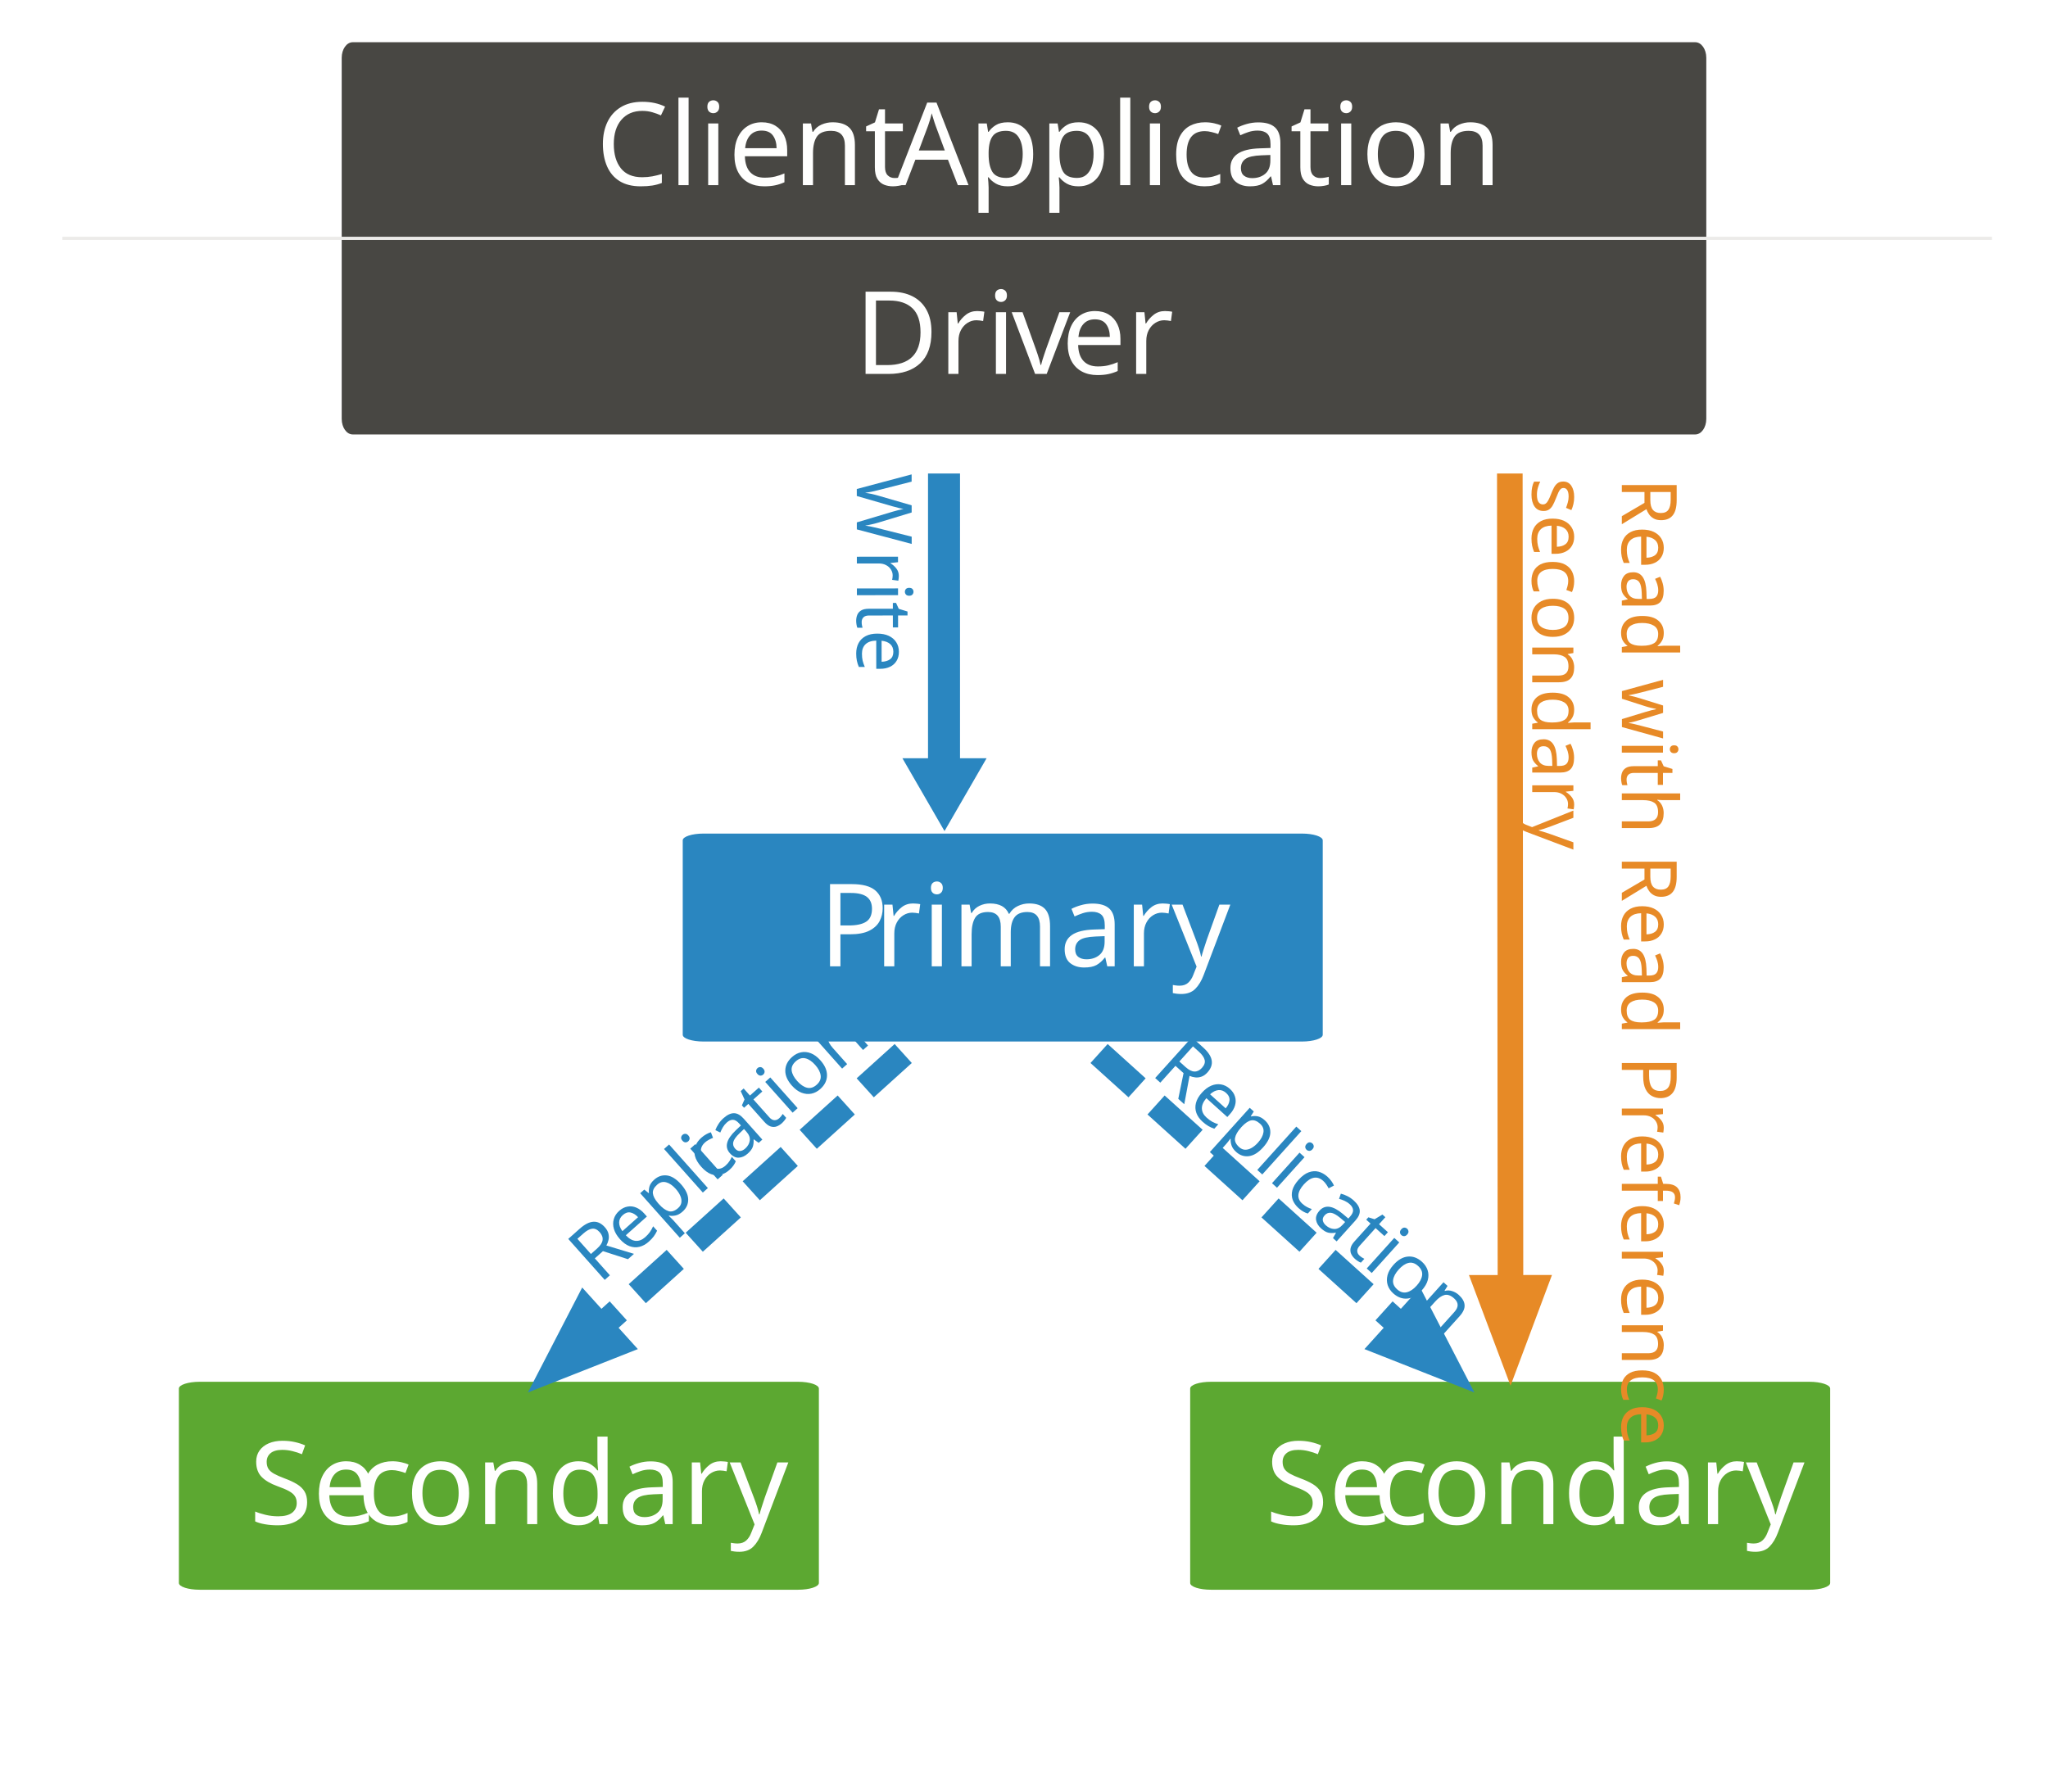
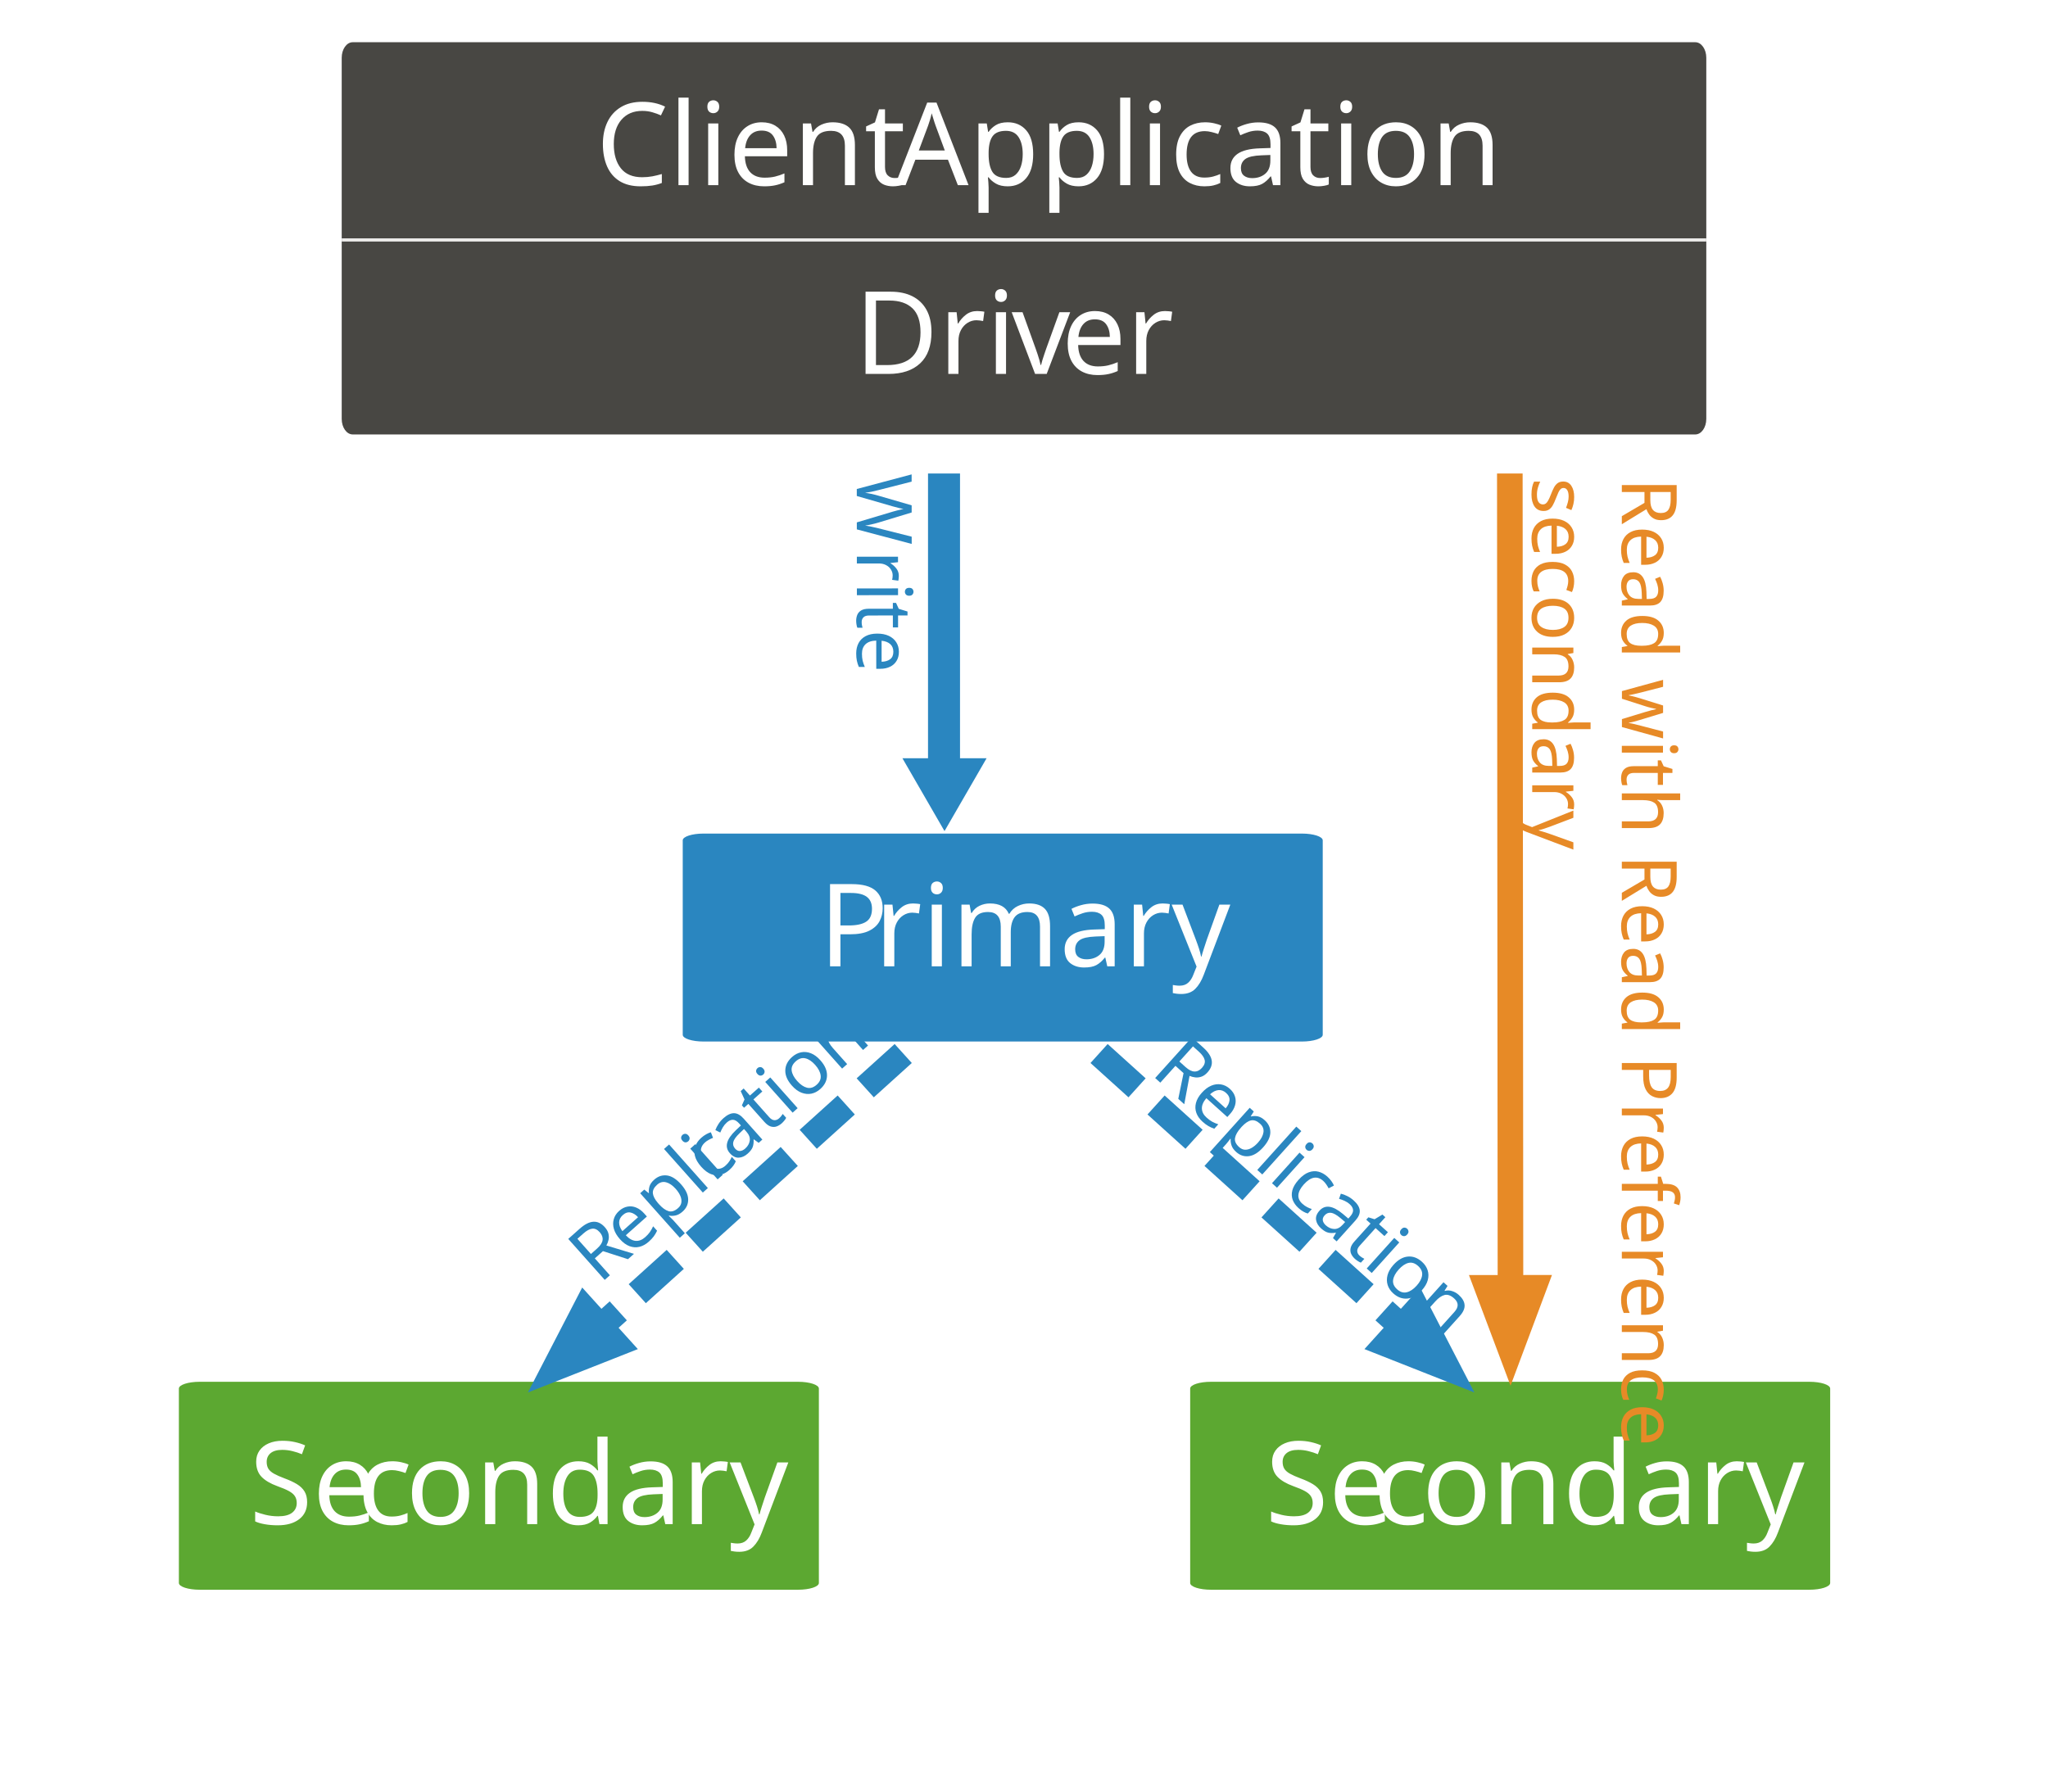
<svg xmlns="http://www.w3.org/2000/svg" version="1.1" x="0" y="0" width="640" height="560" viewBox="0, 0, 640, 560">
  <g id="Layer_1">
    <path d="M255.9,494.796 C255.9,495.961 252.995,496.906 249.404,496.906 L62.395,496.906 C58.81,496.906 55.9,495.961 55.9,494.796 L55.9,434.019 C55.9,432.852 58.81,431.906 62.395,431.906 L249.404,431.906 C252.995,431.906 255.9,432.852 255.9,434.019 L255.9,494.796" fill="#5CA831" />
-     <text transform="matrix(1, 0, 0, 1, 155.9, 464.406)">
-       <tspan x="-78" y="12" font-family="GillSans" font-size="36" kerning="-0.021" fill="#FFFFFE">Se</tspan>
-       <tspan x="-44.31" y="12" font-family="GillSans" font-size="36" kerning="-0.595" fill="#FFFFFE">c</tspan>
-       <tspan x="-29.137" y="12" font-family="GillSans" font-size="36" kerning="-0.021" fill="#FFFFFE">ondary</tspan>
-     </text>
+     <g>
+       <text transform="matrix(1, 0, 0, 1, 95.256, 464.906)">
+         <tspan x="-17.356" y="11.5" font-family="GillSans" font-size="36" kerning="-0.021" fill="#FFFFFE">Se</tspan>
+       </text>
+       <text transform="matrix(1, 0, 0, 1, 119.974, 464.906)">
+         <tspan x="-8.384" y="11.5" font-family="GillSans" font-size="36" kerning="-0.595" fill="#FFFFFE">c</tspan>
+       </text>
+       <text transform="matrix(1, 0, 0, 1, 178.547, 464.906)">
+         <tspan x="-51.784" y="11.5" font-family="GillSans" font-size="36" kerning="-0.021" fill="#FFFFFE">ondary</tspan>
+       </text>
+     </g>
    <path d="M571.931,494.796 C571.931,495.961 569.025,496.906 565.435,496.906 L378.427,496.906 C374.84,496.906 371.931,495.961 371.931,494.796 L371.931,434.019 C371.931,432.852 374.84,431.906 378.427,431.906 L565.435,431.906 C569.025,431.906 571.931,432.852 571.931,434.019 L571.931,494.796" fill="#5CA831" />
-     <text transform="matrix(1, 0, 0, 1, 471.931, 464.406)">
-       <tspan x="-76.545" y="12" font-family="GillSans" font-size="36" kerning="0" fill="#FFFFFE">Se</tspan>
-       <tspan x="-42.812" y="12" font-family="GillSans" font-size="36" kerning="-0.574" fill="#FFFFFE">c</tspan>
-       <tspan x="-27.619" y="12" font-family="GillSans" font-size="36" kerning="0" fill="#FFFFFE">ondary</tspan>
-     </text>
+     <g>
+       <text transform="matrix(1, 0, 0, 1, 412.752, 464.906)">
+         <tspan x="-17.366" y="11.5" font-family="GillSans" font-size="36" kerning="0" fill="#FFFFFE">Se</tspan>
+       </text>
+       <text transform="matrix(1, 0, 0, 1, 437.503, 464.906)">
+         <tspan x="-8.384" y="11.5" font-family="GillSans" font-size="36" kerning="-0.574" fill="#FFFFFE">c</tspan>
+       </text>
+       <text transform="matrix(1, 0, 0, 1, 495.613, 464.906)">
+         <tspan x="-51.301" y="11.5" font-family="GillSans" font-size="36" kerning="0" fill="#FFFFFE">ondary</tspan>
+       </text>
+     </g>
    <path d="M413.354,323.442 C413.354,324.607 410.448,325.552 406.858,325.552 L219.85,325.552 C216.263,325.552 213.354,324.607 213.354,323.442 L213.354,262.663 C213.354,261.497 216.263,260.552 219.85,260.552 L406.858,260.552 C410.448,260.552 413.354,261.497 413.354,262.663 L413.354,323.442" fill="#2A86C0" />
-     <text transform="matrix(1, 0, 0, 1, 313.354, 290.052)">
-       <tspan x="-57.453" y="12" font-family="GillSans" font-size="36" kerning="-1.015" fill="#FFFFFE">P</tspan>
-       <tspan x="-40.117" y="12" font-family="GillSans" font-size="36" kerning="0" fill="#FFFFFE">rimary</tspan>
-     </text>
+     <g>
+       <text transform="matrix(1, 0, 0, 1, 265.577, 290.552)">
+         <tspan x="-9.676" y="11.5" font-family="GillSans" font-size="36" kerning="-1.015" fill="#FFFFFE">P</tspan>
+       </text>
+       <text transform="matrix(1, 0, 0, 1, 321.383, 290.552)">
+         <tspan x="-48.146" y="11.5" font-family="GillSans" font-size="36" kerning="0" fill="#FFFFFE">rimary</tspan>
+       </text>
+     </g>
    <path d="M106.784,130.944 C106.784,133.624 108.324,135.796 110.224,135.796 L529.777,135.796 C531.676,135.796 533.216,133.624 533.216,130.944 L533.216,18.049 C533.216,15.369 531.676,13.197 529.777,13.197 L110.224,13.197 C108.324,13.197 106.784,15.369 106.784,18.049 L106.784,130.944" fill="#484743" />
-     <text transform="matrix(1, 0, 0, 1, 315.4, 45.88)">
-       <tspan x="-129.199" y="12" font-family="GillSans" font-size="36" fill="#FFFFFE">Client</tspan>
-       <tspan x="-40.693" y="12" font-family="GillSans" font-size="36" kerning="-1.4" fill="#FFFFFE"> </tspan>
-       <tspan x="-35.695" y="12" font-family="GillSans" font-size="36" fill="#FFFFFE">Application</tspan>
-     </text>
-     <path d="M19.5,74.5 L622.5,74.5" fill-opacity="0" stroke="#ECEBE9" stroke-width="1" />
-     <text transform="matrix(1, 0, 0, 1, 315.4, 104.88)">
-       <tspan x="-48.396" y="12" font-family="GillSans" font-size="36" kerning="0" fill="#FFFFFE">Dri</tspan>
-       <tspan x="0.752" y="12" font-family="GillSans" font-size="36" kerning="-0.245" fill="#FFFFFE">v</tspan>
-       <tspan x="16.275" y="12" font-family="GillSans" font-size="36" kerning="0" fill="#FFFFFE">er</tspan>
-     </text>
+     <g>
+       <text transform="matrix(1, 0, 0, 1, 230.954, 46.38)">
+         <tspan x="-44.753" y="11.5" font-family="GillSans" font-size="36" fill="#FFFFFE">Client</tspan>
+       </text>
+       <text transform="matrix(1, 0, 0, 1, 362.541, 46.38)">
+         <tspan x="-82.836" y="11.5" font-family="GillSans" font-size="36" fill="#FFFFFE">Application</tspan>
+       </text>
+     </g>
+     <path d="M106.784,75 L533.216,75" fill-opacity="0" stroke="#ECEBE9" stroke-width="1" />
+     <g>
+       <text transform="matrix(1, 0, 0, 1, 292.078, 105.38)">
+         <tspan x="-25.074" y="11.5" font-family="GillSans" font-size="36" kerning="0" fill="#FFFFFE">Dri</tspan>
+       </text>
+       <text transform="matrix(1, 0, 0, 1, 324.536, 105.38)">
+         <tspan x="-8.384" y="11.5" font-family="GillSans" font-size="36" kerning="-0.245" fill="#FFFFFE">v</tspan>
+       </text>
+       <text transform="matrix(1, 0, 0, 1, 347.925, 105.38)">
+         <tspan x="-16.25" y="11.5" font-family="GillSans" font-size="36" kerning="0" fill="#FFFFFE">er</tspan>
+       </text>
+     </g>
    <path d="M290.006,148 L290.006,237 L282.004,237 L295.159,259.773 L308.314,237 L300.006,237 L300.006,148 L290.006,148" fill="#2A86C0" />
-     <text transform="matrix(0.001, 1, -1, 0.001, 266.779, 185.401)">
-       <tspan x="-37.383" y="-1" font-family="GillSans" font-size="24" kerning="-1.05" fill="#2A86C0">W</tspan>
-       <tspan x="-13.425" y="-1" font-family="GillSans" font-size="24" kerning="0" fill="#2A86C0">rite</tspan>
-     </text>
-     <text transform="matrix(-0, 1, -1, -0, 500.321, 288.027)">
-       <tspan x="-138.732" y="-6.5" font-family="GillSans" font-size="24" kerning="0" fill="#E78A27">Read with Read Preference </tspan>
-       <tspan x="-138.732" y="21.5" font-family="GillSans" font-size="24" kerning="0" fill="#E78A27">secondary</tspan>
-     </text>
-     <text transform="matrix(0.747, -0.665, 0.665, 0.747, 223.713, 358.896)">
-       <tspan x="-55.632" y="7.643" font-family="GillSans" font-size="24" kerning="-1.47" fill="#2A86C0">R</tspan>
-       <tspan x="-42.606" y="7.643" font-family="GillSans" font-size="24" kerning="0" fill="#2A86C0">epli</tspan>
-       <tspan x="-8.586" y="7.643" font-family="GillSans" font-size="24" kerning="-0.81" fill="#2A86C0">c</tspan>
-       <tspan x="1.116" y="7.643" font-family="GillSans" font-size="24" kerning="0" fill="#2A86C0">ation</tspan>
-     </text>
+     <g>
+       <text transform="matrix(0.001, 1, -1, 0.001, 275.255, 161.013)">
+         <tspan x="-13.004" y="7.5" font-family="GillSans" font-size="24" kerning="-1.05" fill="#2A86C0">W</tspan>
+       </text>
+       <text transform="matrix(0.001, 1, -1, 0.001, 275.283, 189.594)">
+         <tspan x="-17.627" y="7.5" font-family="GillSans" font-size="24" kerning="0" fill="#2A86C0">rite</tspan>
+       </text>
+     </g>
+     <g>
+       <text transform="matrix(0, 1, -1, -0, 514.321, 282.393)">
+         <tspan x="-133.098" y="7.5" font-family="GillSans" font-size="24" kerning="0" fill="#E78A27">Read with Read Preference </tspan>
+       </text>
+       <text transform="matrix(0, 1, -1, -0, 486.321, 199.283)">
+         <tspan x="-49.988" y="7.5" font-family="GillSans" font-size="24" kerning="0" fill="#E78A27">secondary</tspan>
+       </text>
+     </g>
+     <g>
+       <text transform="matrix(0.747, -0.665, 0.665, 0.747, 188.039, 390.846)">
+         <tspan x="-7.748" y="7.5" font-family="GillSans" font-size="24" kerning="-1.47" fill="#2A86C0">R</tspan>
+       </text>
+       <text transform="matrix(0.747, -0.665, 0.665, 0.747, 205.061, 375.692)">
+         <tspan x="-17.51" y="7.5" font-family="GillSans" font-size="24" kerning="0" fill="#2A86C0">epli</tspan>
+       </text>
+       <text transform="matrix(0.747, -0.665, 0.665, 0.747, 221.694, 360.885)">
+         <tspan x="-5.756" y="7.5" font-family="GillSans" font-size="24" kerning="-0.81" fill="#2A86C0">c</tspan>
+       </text>
+       <text transform="matrix(0.747, -0.665, 0.665, 0.747, 243.219, 341.723)">
+         <tspan x="-24.869" y="7.5" font-family="GillSans" font-size="24" kerning="0" fill="#2A86C0">ation</tspan>
+       </text>
+     </g>
    <g>
      <path d="M282.258,329.297 L187.664,414.746" fill-opacity="0" stroke="#2A86C0" stroke-width="8" stroke-dasharray="16,8" />
-       <path d="M182.837,409.403 L173.416,427.616 L192.49,420.089 z" fill="#2A86C0" fill-opacity="1" stroke="#2A86C0" stroke-width="8" stroke-opacity="1" />
+       <g>
+         <path d="M182.837,409.403 L173.416,427.616 L192.49,420.089 z" fill="#2A86C0" />
+         <path d="M182.837,409.403 L173.416,427.616 L192.49,420.089 z" fill-opacity="0" stroke="#2A86C0" stroke-width="8" />
+       </g>
    </g>
    <g>
      <path d="M343.46,329.297 L438.055,414.746" fill-opacity="0" stroke="#2A86C0" stroke-width="8" stroke-dasharray="16,8" />
-       <path d="M433.228,420.089 L452.303,427.616 L442.881,409.403 z" fill="#2A86C0" fill-opacity="1" stroke="#2A86C0" stroke-width="8" stroke-opacity="1" />
+       <g>
+         <path d="M433.228,420.089 L452.303,427.616 L442.881,409.403 z" fill="#2A86C0" />
+         <path d="M433.228,420.089 L452.303,427.616 L442.881,409.403 z" fill-opacity="0" stroke="#2A86C0" stroke-width="8" />
+       </g>
    </g>
-     <text transform="matrix(0.743, 0.669, -0.669, 0.743, 404.315, 365.883)">
-       <tspan x="-53.883" y="7.5" font-family="GillSans" font-size="24" fill="#2A86C0">Replication</tspan>
+     <text transform="matrix(0.743, 0.669, -0.669, 0.743, 404.686, 366.217)">
+       <tspan x="-54.383" y="7.5" font-family="GillSans" font-size="24" fill="#2A86C0">Replication</tspan>
    </text>
    <g>
      <path d="M471.821,148 L472.021,402.536" fill-opacity="0" stroke="#E78A26" stroke-width="8" />
-       <path d="M464.821,402.541 L472.036,421.736 L479.221,402.53 z" fill="#E78A26" fill-opacity="1" stroke="#E78A26" stroke-width="8" stroke-opacity="1" />
+       <g>
+         <path d="M464.821,402.541 L472.036,421.736 L479.221,402.53 z" fill="#E78A26" />
+         <path d="M464.821,402.541 L472.036,421.736 L479.221,402.53 z" fill-opacity="0" stroke="#E78A26" stroke-width="8" />
+       </g>
    </g>
  </g>
</svg>
